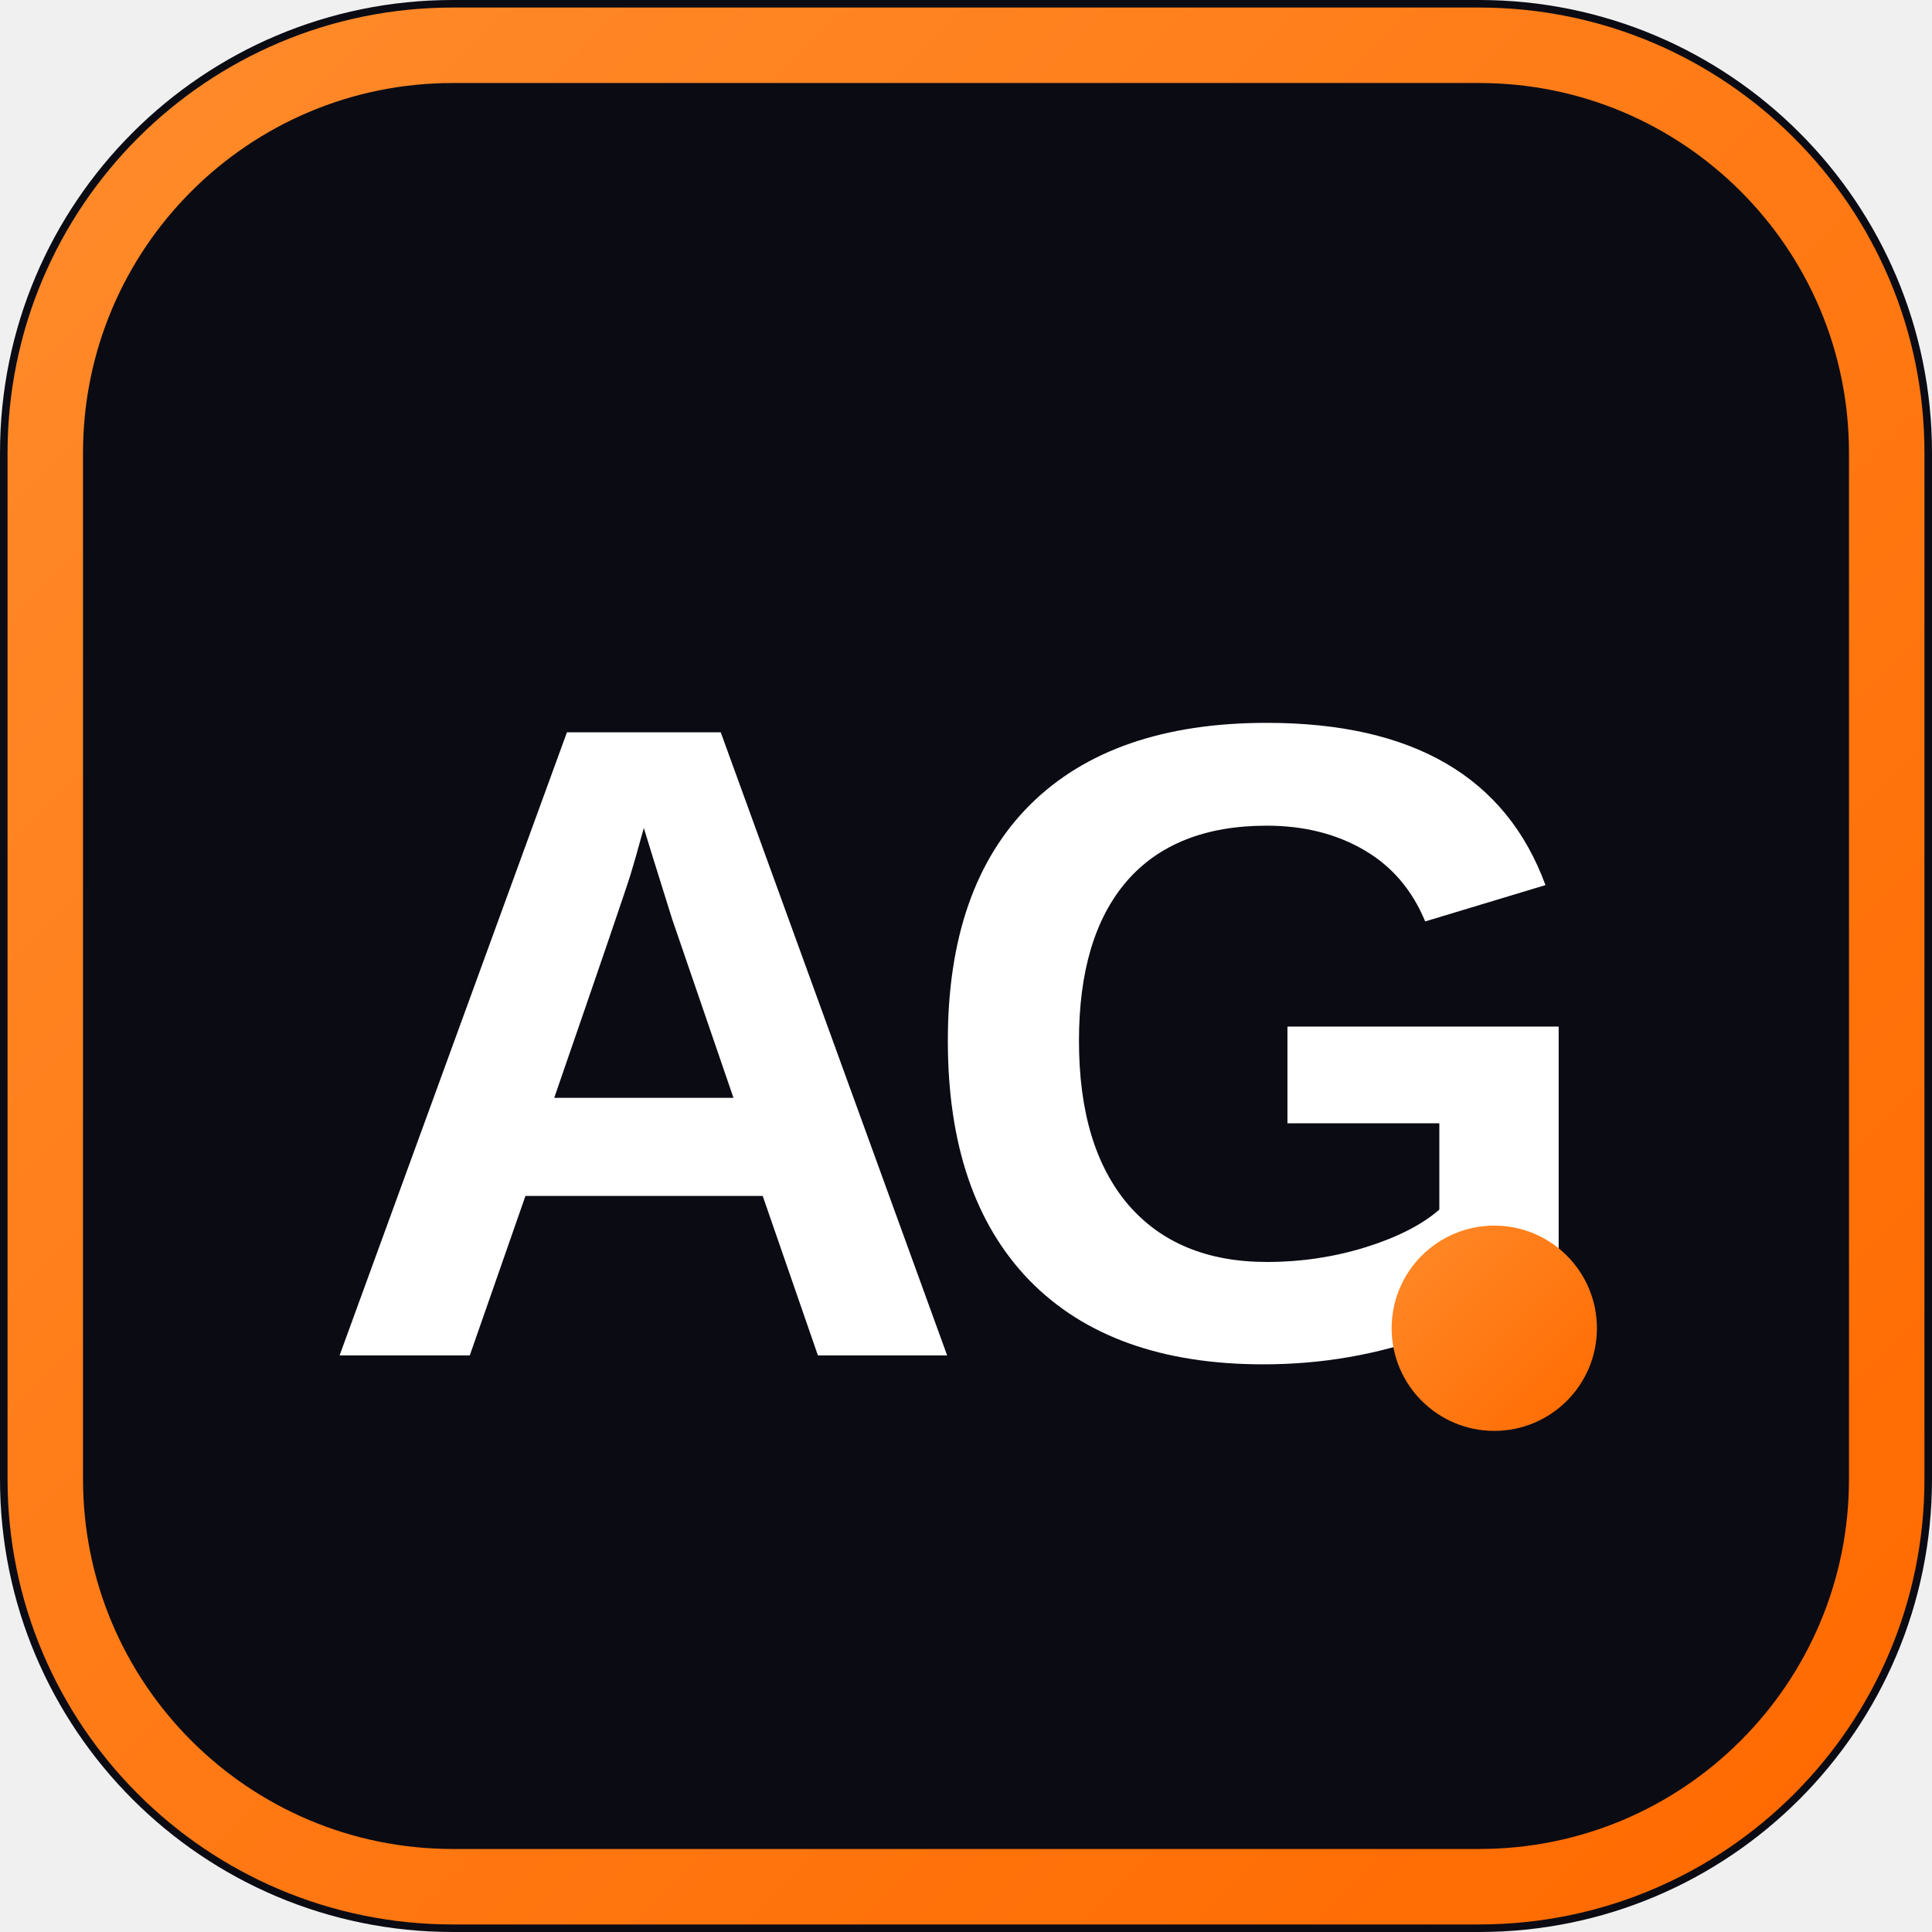
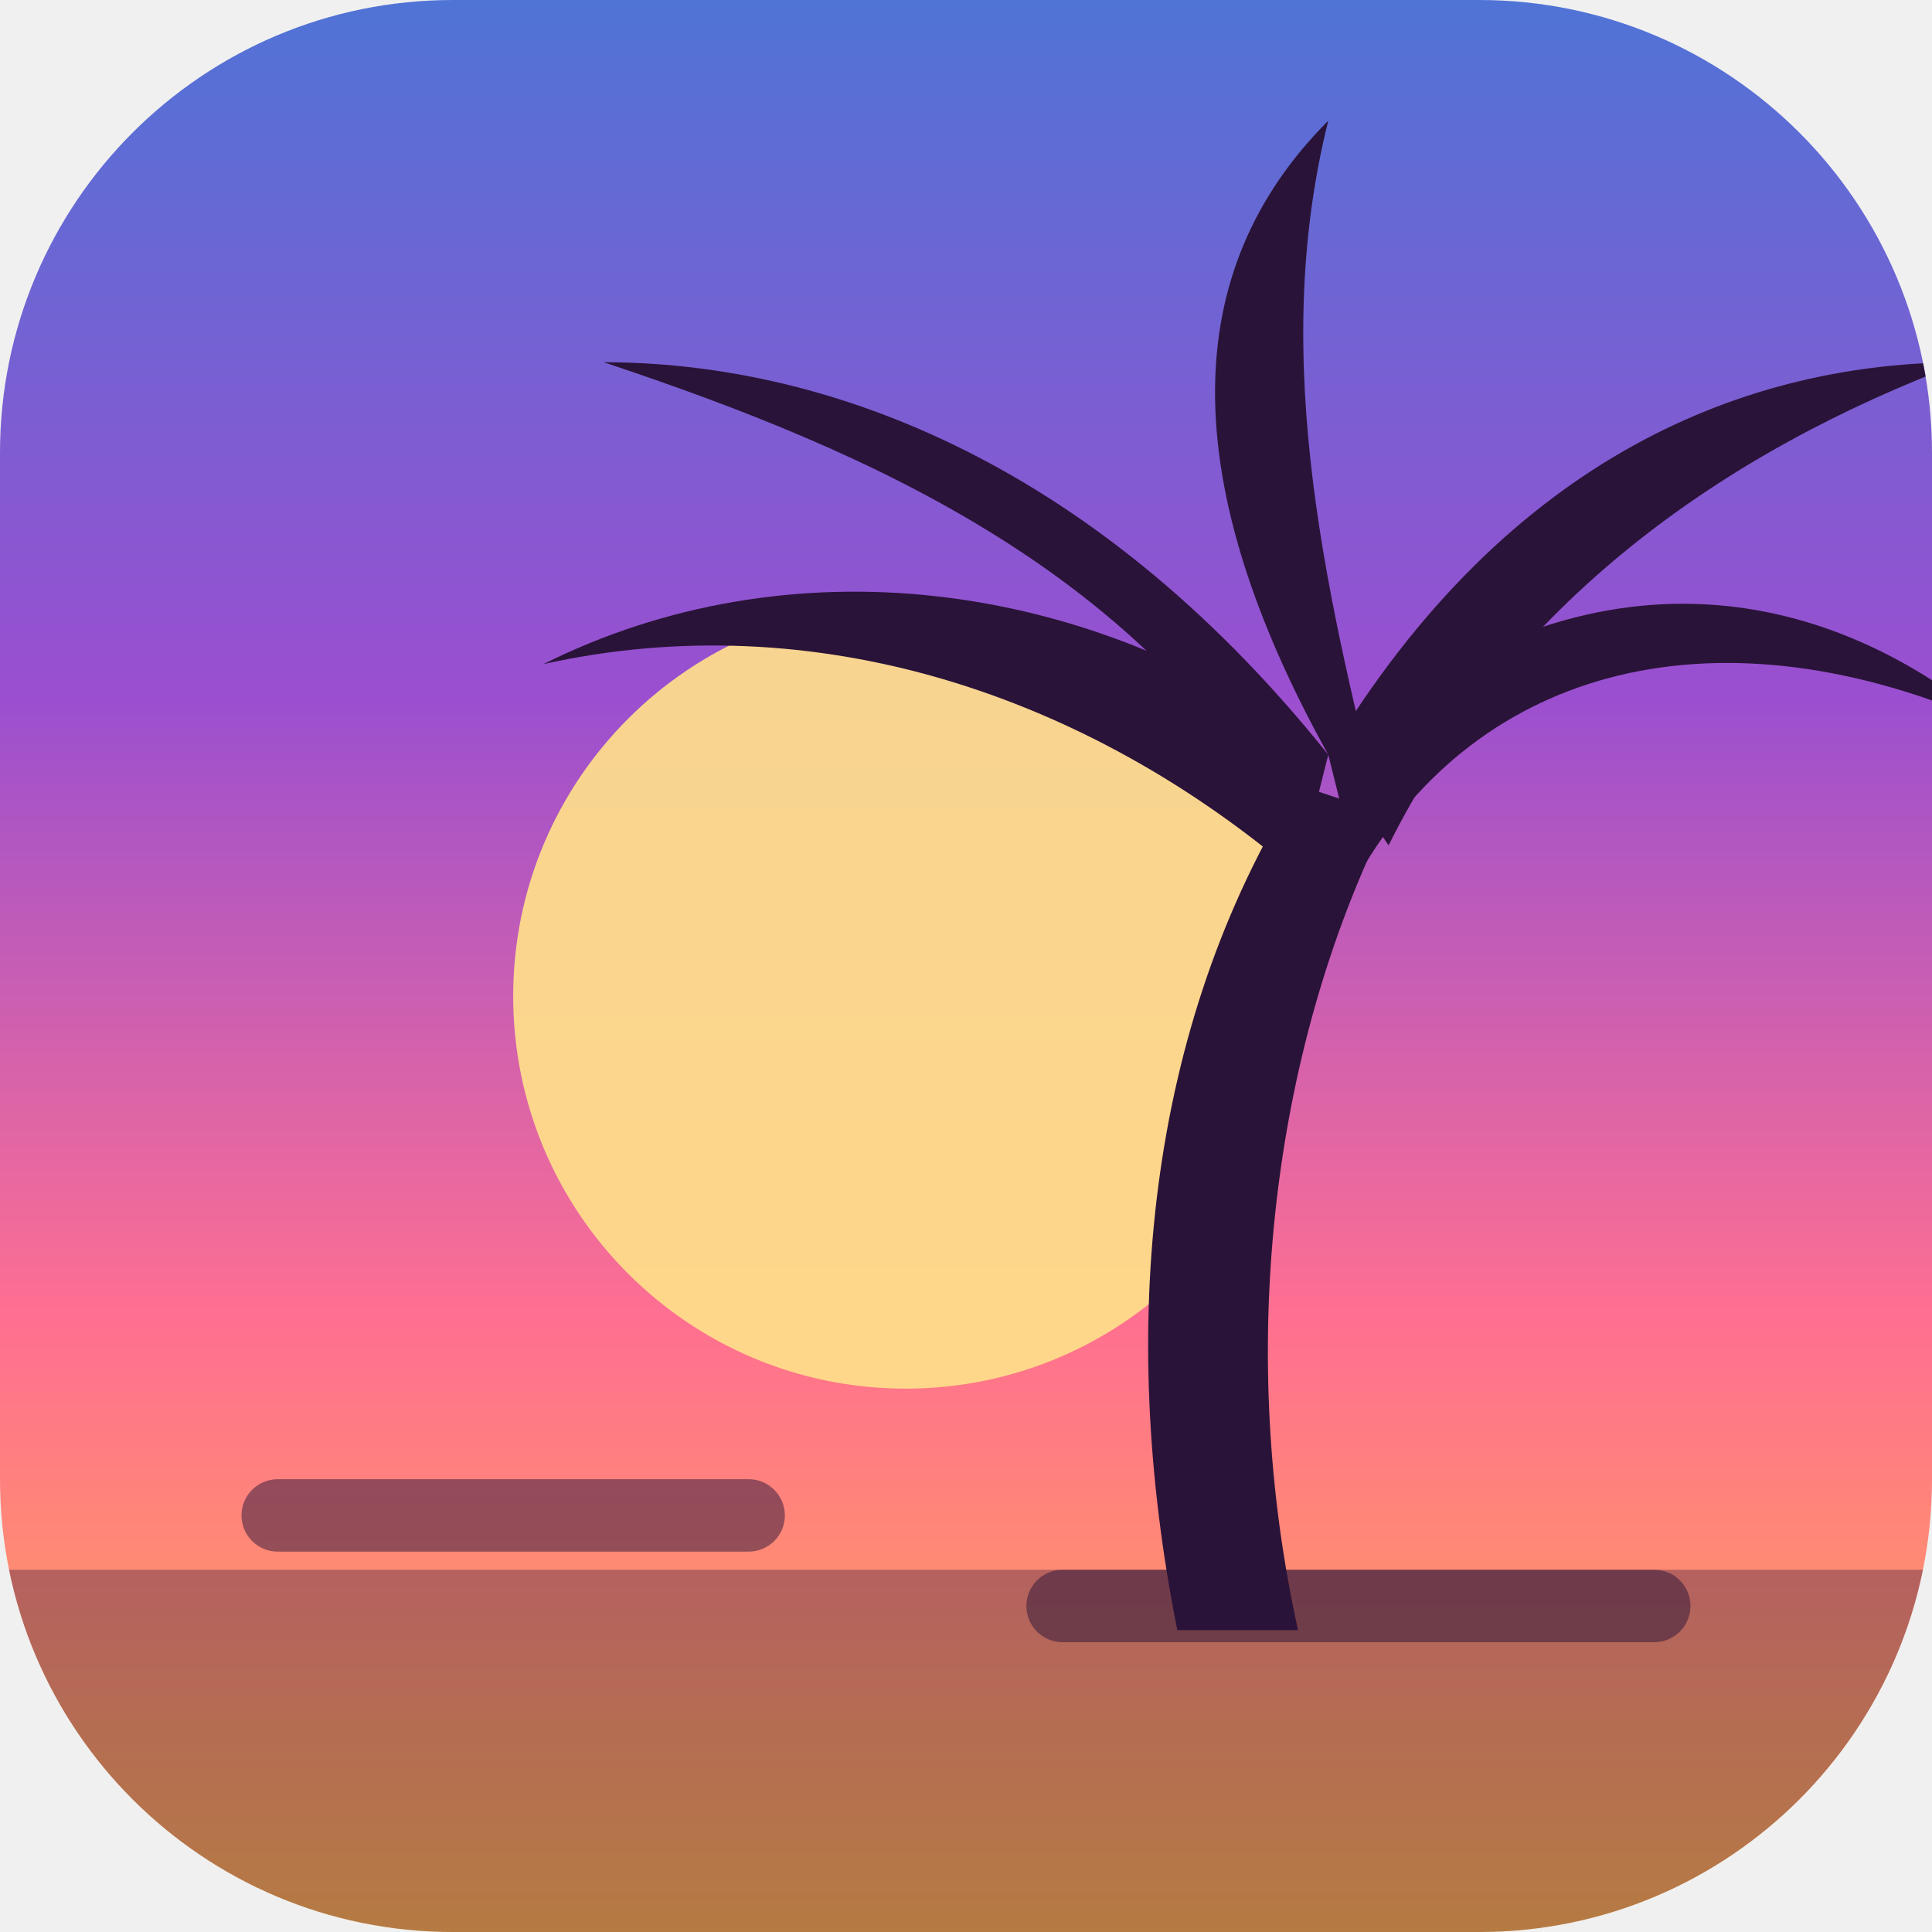
- <svg xmlns="http://www.w3.org/2000/svg" viewBox="0 0 64 64" role="img" aria-label="AGRONOV Global">
+ <svg xmlns="http://www.w3.org/2000/svg" viewBox="0 0 64 64" role="img" aria-label="AGRONOV">
  <defs>
-     <linearGradient id="agbg" x1="0" y1="0" x2="1" y2="1">
-       <stop offset="0" stop-color="#ff8a2a" />
-       <stop offset="1" stop-color="#ff6a00" />
+     <linearGradient id="sky" x1="0" y1="0" x2="0" y2="1">
+       <stop offset="0" stop-color="#4f74d6" />
+       <stop offset="0.36" stop-color="#9a4fd0" />
+       <stop offset="0.68" stop-color="#ff6f91" />
+       <stop offset="1" stop-color="#ffb347" />
    </linearGradient>
+     <clipPath id="round">
+       <rect width="64" height="64" rx="15" />
+     </clipPath>
  </defs>
-   <rect width="64" height="64" rx="15" fill="#0b0b14" />
-   <rect x="1.5" y="1.5" width="61" height="61" rx="13.5" fill="none" stroke="url(#agbg)" stroke-width="2.5" />
-   <text x="32" y="34.5" text-anchor="middle" dominant-baseline="central" font-family="'Plus Jakarta Sans','Segoe UI',Arial,sans-serif" font-size="30" font-weight="800" letter-spacing="-2" fill="#ffffff">AG</text>
-   <circle cx="49.5" cy="44" r="3.4" fill="url(#agbg)" />
+   <g clip-path="url(#round)">
+     <rect width="64" height="64" fill="url(#sky)" />
+     <circle cx="30" cy="33" r="13" fill="#ffe08a" opacity="0.92" />
+     <g fill="#2a1338">
+       <rect x="0" y="52" width="64" height="12" opacity="0.35" />
+       <rect x="8" y="49" width="18" height="2.4" rx="1.2" opacity="0.5" />
+       <rect x="34" y="52" width="22" height="2.4" rx="1.2" opacity="0.5" />
+     </g>
+     <g fill="#2a1338">
+       <path d="M39 54 C37 44 38 34 43 26 L46 27 C42 35 41 45 43 54 Z" />
+       <path d="M44 25 C36 19 26 18 18 22 C27 20 36 23 43 29 Z" />
+       <path d="M44 25 C39 16 39 9 44 4 C42 12 44 20 46 28 Z" />
+       <path d="M44 25 C52 18 60 19 66 24 C57 20 49 22 45 29 Z" />
+       <path d="M44 25 C50 15 58 12 65 12 C57 15 50 20 46 28 Z" />
+       <path d="M44 25 C36 15 27 12 20 12 C29 15 38 19 43 28 Z" />
+     </g>
+   </g>
</svg>
